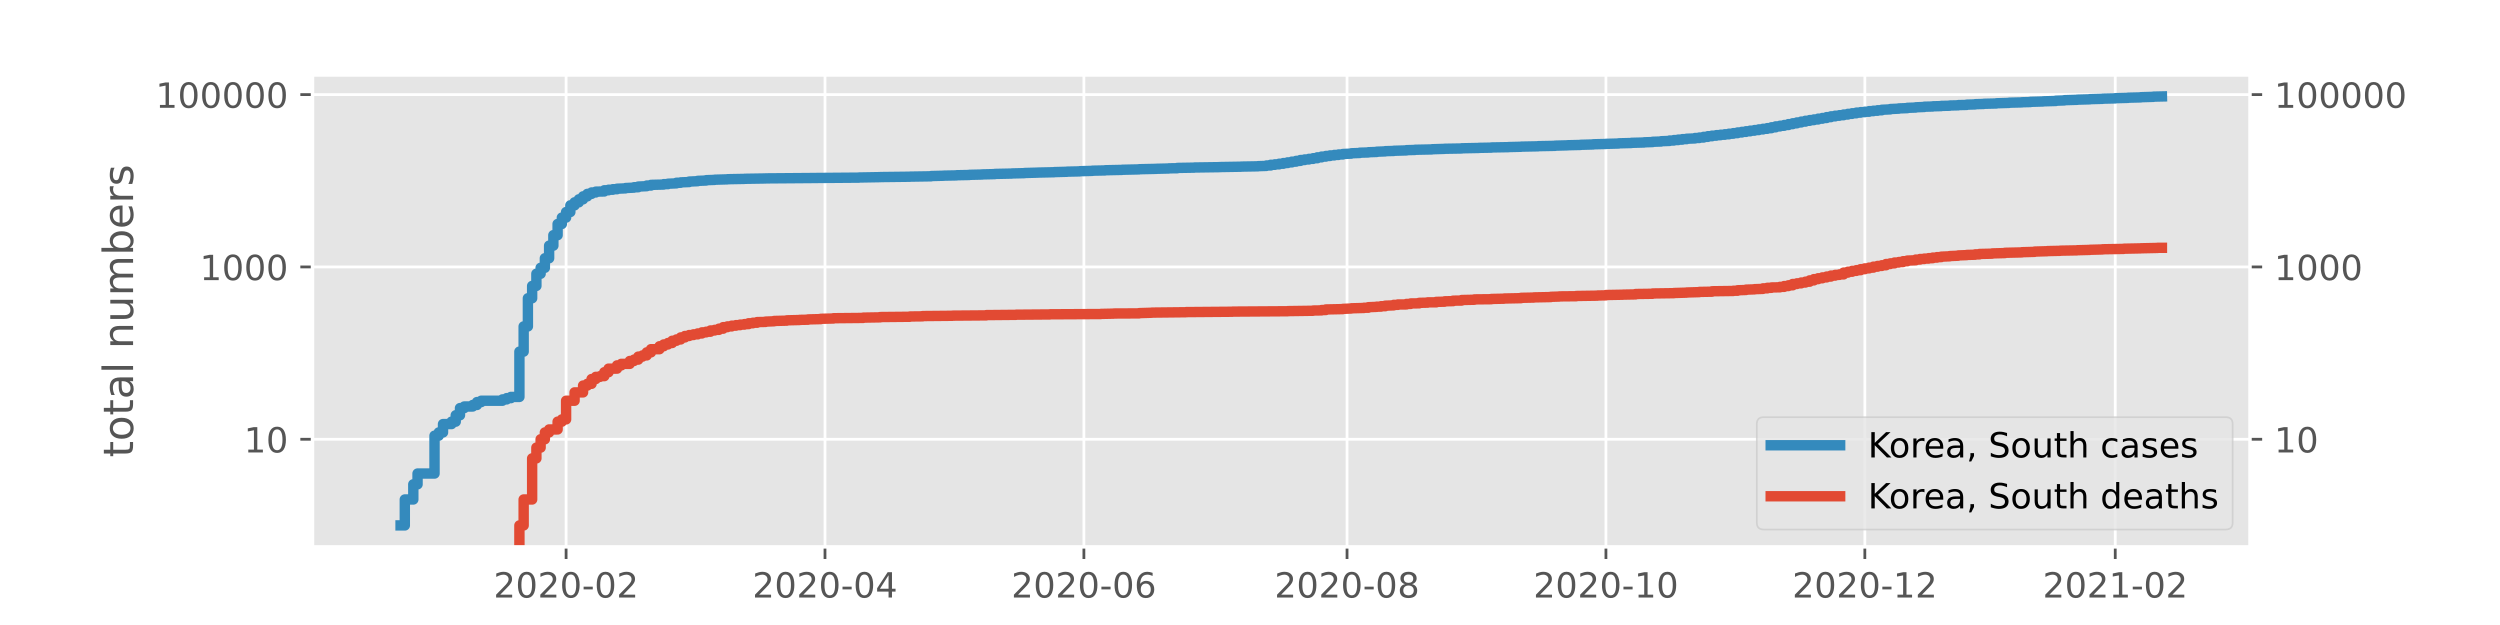
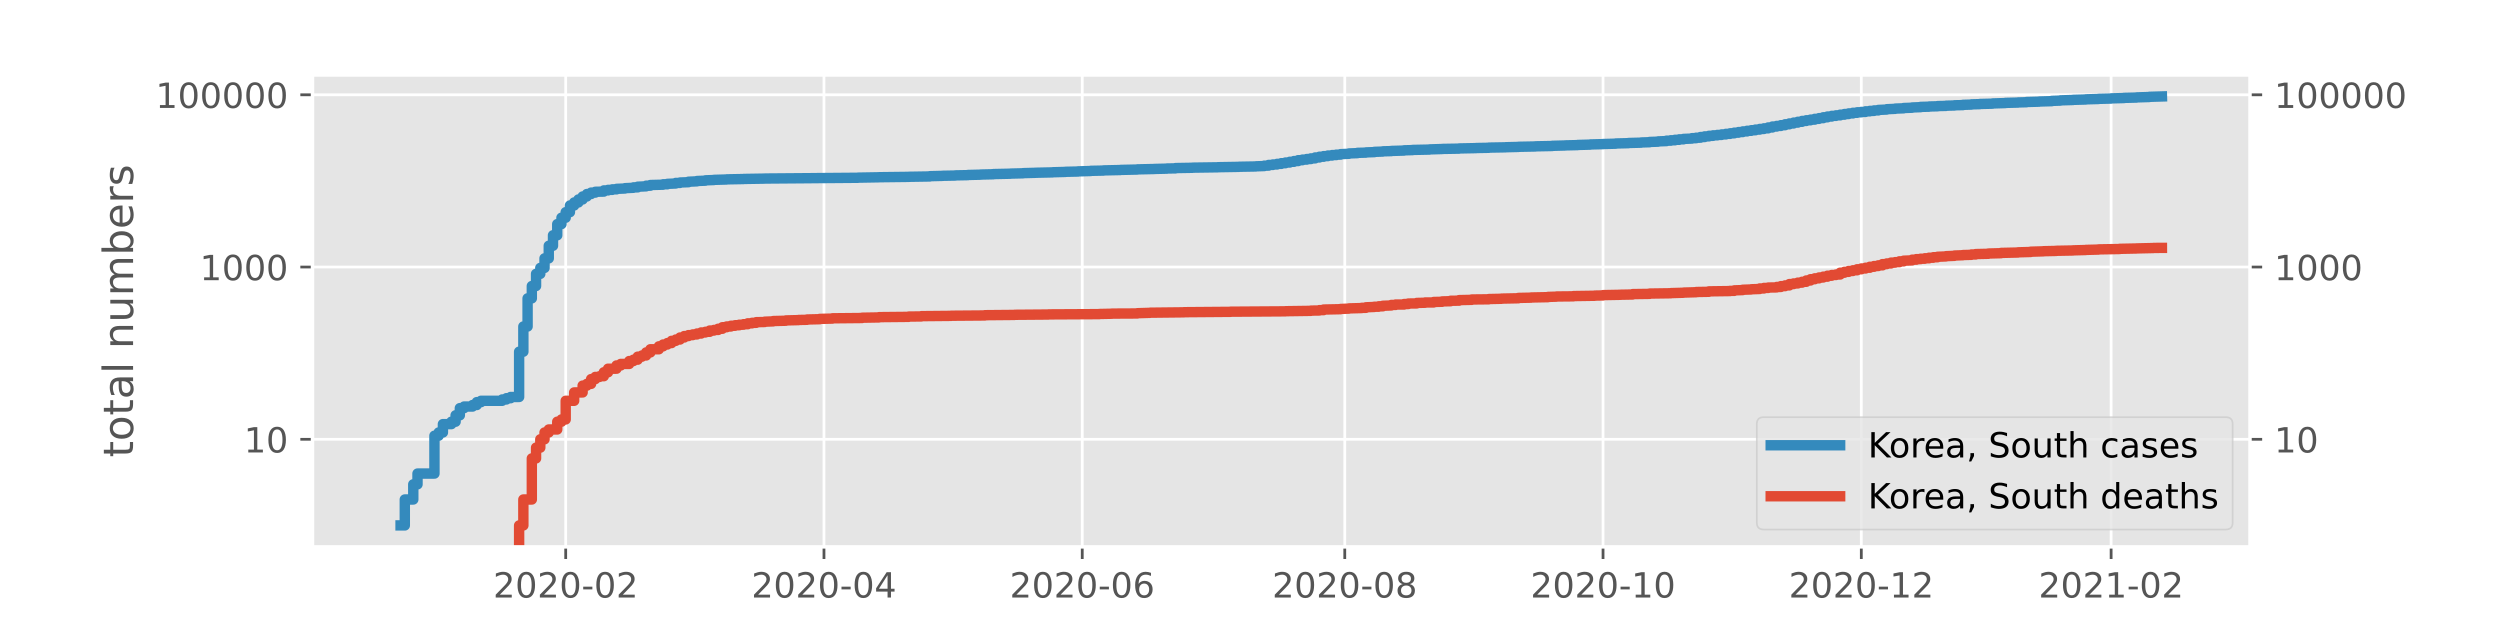
<svg xmlns="http://www.w3.org/2000/svg" xmlns:xlink="http://www.w3.org/1999/xlink" height="180pt" version="1.1" viewBox="0 0 720 180" width="720pt">
  <defs>
    <style type="text/css">*{stroke-linecap:butt;stroke-linejoin:round;}</style>
  </defs>
  <g id="figure_1">
    <g id="patch_1">
      <path d="M 0 180  L 720 180  L 720 0  L 0 0  z " style="fill:#ffffff;" />
    </g>
    <g id="axes_1">
      <g id="patch_2">
        <path d="M 90 157.5  L 648 157.5  L 648 21.6  L 90 21.6  z " style="fill:#e5e5e5;" />
      </g>
      <g id="matplotlib.axis_1">
        <g id="xtick_1">
          <g id="line2d_1">
-             <path clip-path="url(#p30419bde4a)" d="M 163.035 157.5  L 163.035 21.6  " style="fill:none;stroke:#ffffff;stroke-linecap:square;stroke-width:0.8;" />
+             <path clip-path="url(#pe323664bc7)" d="M 162.92 157.5  L 162.92 21.6  " style="fill:none;stroke:#ffffff;stroke-linecap:square;stroke-width:0.8;" />
          </g>
          <g id="line2d_2">
            <defs>
-               <path d="M 0 0  L 0 3.5  " id="m3e7dde0b0b" style="stroke:#555555;stroke-width:0.8;" />
+               <path d="M 0 0  L 0 3.5  " id="maaf13c9fee" style="stroke:#555555;stroke-width:0.8;" />
            </defs>
            <g>
-               <use style="fill:#555555;stroke:#555555;stroke-width:0.8;" x="163.035" xlink:href="#m3e7dde0b0b" y="157.5" />
+               <use style="fill:#555555;stroke:#555555;stroke-width:0.8;" x="162.92" xlink:href="#maaf13c9fee" y="157.5" />
            </g>
          </g>
          <g id="text_1">
-             <text style="fill:#555555;font-family:DejaVu Sans;font-size:10px;font-stretch:normal;font-style:normal;font-weight:normal;text-anchor:middle;" transform="rotate(-0, 163.035, 172.0984)" x="163.035" y="172.098">2020-02</text>
+             <text style="fill:#555555;font-family:DejaVu Sans;font-size:10px;font-stretch:normal;font-style:normal;font-weight:normal;text-anchor:middle;" transform="rotate(-0, 162.9205, 172.0984)" x="162.92" y="172.098">2020-02</text>
          </g>
        </g>
        <g id="xtick_2">
          <g id="line2d_3">
-             <path clip-path="url(#p30419bde4a)" d="M 237.598 157.5  L 237.598 21.6  " style="fill:none;stroke:#ffffff;stroke-linecap:square;stroke-width:0.8;" />
+             <path clip-path="url(#pe323664bc7)" d="M 237.304 157.5  L 237.304 21.6  " style="fill:none;stroke:#ffffff;stroke-linecap:square;stroke-width:0.8;" />
          </g>
          <g id="line2d_4">
            <g>
-               <use style="fill:#555555;stroke:#555555;stroke-width:0.8;" x="237.598" xlink:href="#m3e7dde0b0b" y="157.5" />
+               <use style="fill:#555555;stroke:#555555;stroke-width:0.8;" x="237.304" xlink:href="#maaf13c9fee" y="157.5" />
            </g>
          </g>
          <g id="text_2">
-             <text style="fill:#555555;font-family:DejaVu Sans;font-size:10px;font-stretch:normal;font-style:normal;font-weight:normal;text-anchor:middle;" transform="rotate(-0, 237.598, 172.0984)" x="237.598" y="172.098">2020-04</text>
+             <text style="fill:#555555;font-family:DejaVu Sans;font-size:10px;font-stretch:normal;font-style:normal;font-weight:normal;text-anchor:middle;" transform="rotate(-0, 237.3042, 172.0984)" x="237.304" y="172.098">2020-04</text>
          </g>
        </g>
        <g id="xtick_3">
          <g id="line2d_5">
-             <path clip-path="url(#p30419bde4a)" d="M 312.161 157.5  L 312.161 21.6  " style="fill:none;stroke:#ffffff;stroke-linecap:square;stroke-width:0.8;" />
+             <path clip-path="url(#pe323664bc7)" d="M 311.688 157.5  L 311.688 21.6  " style="fill:none;stroke:#ffffff;stroke-linecap:square;stroke-width:0.8;" />
          </g>
          <g id="line2d_6">
            <g>
-               <use style="fill:#555555;stroke:#555555;stroke-width:0.8;" x="312.161" xlink:href="#m3e7dde0b0b" y="157.5" />
+               <use style="fill:#555555;stroke:#555555;stroke-width:0.8;" x="311.688" xlink:href="#maaf13c9fee" y="157.5" />
            </g>
          </g>
          <g id="text_3">
-             <text style="fill:#555555;font-family:DejaVu Sans;font-size:10px;font-stretch:normal;font-style:normal;font-weight:normal;text-anchor:middle;" transform="rotate(-0, 312.161, 172.0984)" x="312.161" y="172.098">2020-06</text>
+             <text style="fill:#555555;font-family:DejaVu Sans;font-size:10px;font-stretch:normal;font-style:normal;font-weight:normal;text-anchor:middle;" transform="rotate(-0, 311.6879, 172.0984)" x="311.688" y="172.098">2020-06</text>
          </g>
        </g>
        <g id="xtick_4">
          <g id="line2d_7">
-             <path clip-path="url(#p30419bde4a)" d="M 387.946 157.5  L 387.946 21.6  " style="fill:none;stroke:#ffffff;stroke-linecap:square;stroke-width:0.8;" />
+             <path clip-path="url(#pe323664bc7)" d="M 387.291 157.5  L 387.291 21.6  " style="fill:none;stroke:#ffffff;stroke-linecap:square;stroke-width:0.8;" />
          </g>
          <g id="line2d_8">
            <g>
-               <use style="fill:#555555;stroke:#555555;stroke-width:0.8;" x="387.946" xlink:href="#m3e7dde0b0b" y="157.5" />
+               <use style="fill:#555555;stroke:#555555;stroke-width:0.8;" x="387.291" xlink:href="#maaf13c9fee" y="157.5" />
            </g>
          </g>
          <g id="text_4">
-             <text style="fill:#555555;font-family:DejaVu Sans;font-size:10px;font-stretch:normal;font-style:normal;font-weight:normal;text-anchor:middle;" transform="rotate(-0, 387.9463, 172.0984)" x="387.946" y="172.098">2020-08</text>
+             <text style="fill:#555555;font-family:DejaVu Sans;font-size:10px;font-stretch:normal;font-style:normal;font-weight:normal;text-anchor:middle;" transform="rotate(-0, 387.2911, 172.0984)" x="387.291" y="172.098">2020-08</text>
          </g>
        </g>
        <g id="xtick_5">
          <g id="line2d_9">
-             <path clip-path="url(#p30419bde4a)" d="M 462.509 157.5  L 462.509 21.6  " style="fill:none;stroke:#ffffff;stroke-linecap:square;stroke-width:0.8;" />
+             <path clip-path="url(#pe323664bc7)" d="M 461.675 157.5  L 461.675 21.6  " style="fill:none;stroke:#ffffff;stroke-linecap:square;stroke-width:0.8;" />
          </g>
          <g id="line2d_10">
            <g>
-               <use style="fill:#555555;stroke:#555555;stroke-width:0.8;" x="462.509" xlink:href="#m3e7dde0b0b" y="157.5" />
+               <use style="fill:#555555;stroke:#555555;stroke-width:0.8;" x="461.675" xlink:href="#maaf13c9fee" y="157.5" />
            </g>
          </g>
          <g id="text_5">
-             <text style="fill:#555555;font-family:DejaVu Sans;font-size:10px;font-stretch:normal;font-style:normal;font-weight:normal;text-anchor:middle;" transform="rotate(-0, 462.5093, 172.0984)" x="462.509" y="172.098">2020-10</text>
+             <text style="fill:#555555;font-family:DejaVu Sans;font-size:10px;font-stretch:normal;font-style:normal;font-weight:normal;text-anchor:middle;" transform="rotate(-0, 461.6748, 172.0984)" x="461.675" y="172.098">2020-10</text>
          </g>
        </g>
        <g id="xtick_6">
          <g id="line2d_11">
-             <path clip-path="url(#p30419bde4a)" d="M 537.072 157.5  L 537.072 21.6  " style="fill:none;stroke:#ffffff;stroke-linecap:square;stroke-width:0.8;" />
+             <path clip-path="url(#pe323664bc7)" d="M 536.059 157.5  L 536.059 21.6  " style="fill:none;stroke:#ffffff;stroke-linecap:square;stroke-width:0.8;" />
          </g>
          <g id="line2d_12">
            <g>
-               <use style="fill:#555555;stroke:#555555;stroke-width:0.8;" x="537.072" xlink:href="#m3e7dde0b0b" y="157.5" />
+               <use style="fill:#555555;stroke:#555555;stroke-width:0.8;" x="536.059" xlink:href="#maaf13c9fee" y="157.5" />
            </g>
          </g>
          <g id="text_6">
-             <text style="fill:#555555;font-family:DejaVu Sans;font-size:10px;font-stretch:normal;font-style:normal;font-weight:normal;text-anchor:middle;" transform="rotate(-0, 537.0723, 172.0984)" x="537.072" y="172.098">2020-12</text>
+             <text style="fill:#555555;font-family:DejaVu Sans;font-size:10px;font-stretch:normal;font-style:normal;font-weight:normal;text-anchor:middle;" transform="rotate(-0, 536.0586, 172.0984)" x="536.059" y="172.098">2020-12</text>
          </g>
        </g>
        <g id="xtick_7">
          <g id="line2d_13">
-             <path clip-path="url(#p30419bde4a)" d="M 609.191 157.5  L 609.191 21.6  " style="fill:none;stroke:#ffffff;stroke-linecap:square;stroke-width:0.8;" />
+             <path clip-path="url(#pe323664bc7)" d="M 608.003 157.5  L 608.003 21.6  " style="fill:none;stroke:#ffffff;stroke-linecap:square;stroke-width:0.8;" />
          </g>
          <g id="line2d_14">
            <g>
-               <use style="fill:#555555;stroke:#555555;stroke-width:0.8;" x="609.191" xlink:href="#m3e7dde0b0b" y="157.5" />
+               <use style="fill:#555555;stroke:#555555;stroke-width:0.8;" x="608.003" xlink:href="#maaf13c9fee" y="157.5" />
            </g>
          </g>
          <g id="text_7">
-             <text style="fill:#555555;font-family:DejaVu Sans;font-size:10px;font-stretch:normal;font-style:normal;font-weight:normal;text-anchor:middle;" transform="rotate(-0, 609.1906, 172.0984)" x="609.191" y="172.098">2021-02</text>
+             <text style="fill:#555555;font-family:DejaVu Sans;font-size:10px;font-stretch:normal;font-style:normal;font-weight:normal;text-anchor:middle;" transform="rotate(-0, 608.0035, 172.0984)" x="608.003" y="172.098">2021-02</text>
          </g>
        </g>
      </g>
      <g id="matplotlib.axis_2">
        <g id="ytick_1">
          <g id="line2d_15">
-             <path clip-path="url(#p30419bde4a)" d="M 90 126.507  L 648 126.507  " style="fill:none;stroke:#ffffff;stroke-linecap:square;stroke-width:0.8;" />
+             <path clip-path="url(#pe323664bc7)" d="M 90 126.517  L 648 126.517  " style="fill:none;stroke:#ffffff;stroke-linecap:square;stroke-width:0.8;" />
          </g>
          <g id="line2d_16">
            <defs>
-               <path d="M 0 0  L -3.5 0  " id="m57a1c53595" style="stroke:#555555;stroke-width:0.8;" />
+               <path d="M 0 0  L -3.5 0  " id="mbff0736363" style="stroke:#555555;stroke-width:0.8;" />
            </defs>
            <g>
-               <use style="fill:#555555;stroke:#555555;stroke-width:0.8;" x="90" xlink:href="#m57a1c53595" y="126.507" />
+               <use style="fill:#555555;stroke:#555555;stroke-width:0.8;" x="90" xlink:href="#mbff0736363" y="126.517" />
            </g>
          </g>
          <g id="line2d_17">
            <defs>
-               <path d="M 0 0  L 3.5 0  " id="m0f18133643" style="stroke:#555555;stroke-width:0.8;" />
+               <path d="M 0 0  L 3.5 0  " id="m070a6673ff" style="stroke:#555555;stroke-width:0.8;" />
            </defs>
            <g>
-               <use style="fill:#555555;stroke:#555555;stroke-width:0.8;" x="648" xlink:href="#m0f18133643" y="126.507" />
+               <use style="fill:#555555;stroke:#555555;stroke-width:0.8;" x="648" xlink:href="#m070a6673ff" y="126.517" />
            </g>
          </g>
          <g id="text_8">
-             <text style="fill:#555555;font-family:DejaVu Sans;font-size:10px;font-stretch:normal;font-style:normal;font-weight:normal;text-anchor:end;" transform="rotate(-0, 83, 130.3063)" x="83" y="130.306">10</text>
+             <text style="fill:#555555;font-family:DejaVu Sans;font-size:10px;font-stretch:normal;font-style:normal;font-weight:normal;text-anchor:end;" transform="rotate(-0, 83, 130.3167)" x="83" y="130.317">10</text>
          </g>
          <g id="text_9">
-             <text style="fill:#555555;font-family:DejaVu Sans;font-size:10px;font-stretch:normal;font-style:normal;font-weight:normal;text-anchor:start;" transform="rotate(-0, 655, 130.3063)" x="655" y="130.306">10</text>
+             <text style="fill:#555555;font-family:DejaVu Sans;font-size:10px;font-stretch:normal;font-style:normal;font-weight:normal;text-anchor:start;" transform="rotate(-0, 655, 130.3167)" x="655" y="130.317">10</text>
          </g>
        </g>
        <g id="ytick_2">
          <g id="line2d_18">
-             <path clip-path="url(#p30419bde4a)" d="M 90 76.876  L 648 76.876  " style="fill:none;stroke:#ffffff;stroke-linecap:square;stroke-width:0.8;" />
+             <path clip-path="url(#pe323664bc7)" d="M 90 76.907  L 648 76.907  " style="fill:none;stroke:#ffffff;stroke-linecap:square;stroke-width:0.8;" />
          </g>
          <g id="line2d_19">
            <g>
-               <use style="fill:#555555;stroke:#555555;stroke-width:0.8;" x="90" xlink:href="#m57a1c53595" y="76.876" />
+               <use style="fill:#555555;stroke:#555555;stroke-width:0.8;" x="90" xlink:href="#mbff0736363" y="76.907" />
            </g>
          </g>
          <g id="line2d_20">
            <g>
-               <use style="fill:#555555;stroke:#555555;stroke-width:0.8;" x="648" xlink:href="#m0f18133643" y="76.876" />
+               <use style="fill:#555555;stroke:#555555;stroke-width:0.8;" x="648" xlink:href="#m070a6673ff" y="76.907" />
            </g>
          </g>
          <g id="text_10">
-             <text style="fill:#555555;font-family:DejaVu Sans;font-size:10px;font-stretch:normal;font-style:normal;font-weight:normal;text-anchor:end;" transform="rotate(-0, 83, 80.67496)" x="83" y="80.675">1000</text>
+             <text style="fill:#555555;font-family:DejaVu Sans;font-size:10px;font-stretch:normal;font-style:normal;font-weight:normal;text-anchor:end;" transform="rotate(-0, 83, 80.70619)" x="83" y="80.706">1000</text>
          </g>
          <g id="text_11">
-             <text style="fill:#555555;font-family:DejaVu Sans;font-size:10px;font-stretch:normal;font-style:normal;font-weight:normal;text-anchor:start;" transform="rotate(-0, 655, 80.67496)" x="655" y="80.675">1000</text>
+             <text style="fill:#555555;font-family:DejaVu Sans;font-size:10px;font-stretch:normal;font-style:normal;font-weight:normal;text-anchor:start;" transform="rotate(-0, 655, 80.70619)" x="655" y="80.706">1000</text>
          </g>
        </g>
        <g id="ytick_3">
          <g id="line2d_21">
-             <path clip-path="url(#p30419bde4a)" d="M 90 27.244  L 648 27.244  " style="fill:none;stroke:#ffffff;stroke-linecap:square;stroke-width:0.8;" />
+             <path clip-path="url(#pe323664bc7)" d="M 90 27.296  L 648 27.296  " style="fill:none;stroke:#ffffff;stroke-linecap:square;stroke-width:0.8;" />
          </g>
          <g id="line2d_22">
            <g>
-               <use style="fill:#555555;stroke:#555555;stroke-width:0.8;" x="90" xlink:href="#m57a1c53595" y="27.244" />
+               <use style="fill:#555555;stroke:#555555;stroke-width:0.8;" x="90" xlink:href="#mbff0736363" y="27.296" />
            </g>
          </g>
          <g id="line2d_23">
            <g>
-               <use style="fill:#555555;stroke:#555555;stroke-width:0.8;" x="648" xlink:href="#m0f18133643" y="27.244" />
+               <use style="fill:#555555;stroke:#555555;stroke-width:0.8;" x="648" xlink:href="#m070a6673ff" y="27.296" />
            </g>
          </g>
          <g id="text_12">
-             <text style="fill:#555555;font-family:DejaVu Sans;font-size:10px;font-stretch:normal;font-style:normal;font-weight:normal;text-anchor:end;" transform="rotate(-0, 83, 31.04364)" x="83" y="31.044">100000</text>
+             <text style="fill:#555555;font-family:DejaVu Sans;font-size:10px;font-stretch:normal;font-style:normal;font-weight:normal;text-anchor:end;" transform="rotate(-0, 83, 31.09569)" x="83" y="31.096">100000</text>
          </g>
          <g id="text_13">
-             <text style="fill:#555555;font-family:DejaVu Sans;font-size:10px;font-stretch:normal;font-style:normal;font-weight:normal;text-anchor:start;" transform="rotate(-0, 655, 31.04364)" x="655" y="31.044">100000</text>
+             <text style="fill:#555555;font-family:DejaVu Sans;font-size:10px;font-stretch:normal;font-style:normal;font-weight:normal;text-anchor:start;" transform="rotate(-0, 655, 31.09569)" x="655" y="31.096">100000</text>
          </g>
        </g>
        <g id="text_14">
          <text style="fill:#555555;font-family:DejaVu Sans;font-size:12px;font-stretch:normal;font-style:normal;font-weight:normal;text-anchor:middle;" transform="rotate(-90, 38.32937, 89.55)" x="38.329" y="89.55">total numbers</text>
        </g>
      </g>
      <g id="line2d_24">
-         <path clip-path="url(#p30419bde4a)" d="M 115.364 151.323  L 116.586 151.323  L 116.586 143.852  L 119.031 143.852  L 119.031 139.483  L 120.253 139.483  L 120.253 136.382  L 125.142 136.382  L 125.142 125.48  L 126.365 125.48  L 126.365 124.542  L 127.587 124.542  L 127.587 122.137  L 130.032 122.137  L 130.032 121.442  L 131.254 121.442  L 131.254 119.59  L 132.476 119.59  L 132.476 117.531  L 133.699 117.531  L 133.699 117.072  L 136.143 117.072  L 136.143 116.632  L 137.366 116.632  L 137.366 115.802  L 138.588 115.802  L 138.588 115.411  L 144.7 115.411  L 144.7 115.032  L 145.922 115.032  L 145.922 114.667  L 147.145 114.667  L 147.145 114.314  L 149.589 114.314  L 149.589 101.269  L 150.812 101.269  L 150.812 94.008  L 152.034 94.008  L 152.034 85.897  L 153.256 85.897  L 153.256 82.345  L 154.479 82.345  L 154.479 78.845  L 155.701 78.845  L 155.701 77.127  L 156.923 77.127  L 156.923 74.376  L 158.146 74.376  L 158.146 70.747  L 159.368 70.747  L 159.368 67.727  L 160.59 67.727  L 160.59 64.51  L 161.813 64.51  L 161.813 62.671  L 163.035 62.671  L 163.035 61.068  L 164.257 61.068  L 164.257 59.137  L 165.48 59.137  L 165.48 58.269  L 166.702 58.269  L 166.702 57.408  L 167.924 57.408  L 167.924 56.55  L 169.147 56.55  L 169.147 55.841  L 170.369 55.841  L 170.369 55.431  L 171.591 55.431  L 171.591 55.192  L 174.036 55.142  L 174.036 54.8  L 175.258 54.8  L 175.258 54.643  L 176.481 54.643  L 176.481 54.493  L 177.703 54.493  L 177.703 54.35  L 180.148 54.249  L 180.148 54.152  L 182.593 54.042  L 182.593 53.922  L 183.815 53.922  L 183.815 53.729  L 186.26 53.621  L 186.26 53.439  L 187.482 53.439  L 187.482 53.242  L 191.149 53.151  L 191.149 53.033  L 192.371 53.033  L 192.371 52.911  L 194.816 52.805  L 194.816 52.638  L 196.038 52.638  L 196.038 52.519  L 198.483 52.432  L 198.483 52.293  L 200.928 52.183  L 200.928 52.086  L 203.372 51.993  L 203.372 51.893  L 205.817 51.808  L 205.817 51.758  L 209.484 51.654  L 209.484 51.614  L 214.373 51.522  L 214.373 51.496  L 220.485 51.397  L 220.485 51.378  L 233.931 51.27  L 233.931 51.266  L 247.377 51.157  L 247.377 51.122  L 253.488 51.015  L 253.488 50.997  L 262.045 50.895  L 262.045 50.872  L 268.157 50.776  L 268.157 50.701  L 271.824 50.609  L 271.824 50.584  L 275.491 50.515  L 275.491 50.47  L 279.158 50.398  L 279.158 50.351  L 282.825 50.264  L 282.825 50.229  L 286.492 50.143  L 286.492 50.092  L 291.381 49.987  L 291.381 49.957  L 295.048 49.867  L 295.048 49.824  L 298.715 49.724  L 298.715 49.709  L 303.605 49.601  L 303.605 49.568  L 307.272 49.471  L 307.272 49.436  L 310.939 49.358  L 310.939 49.312  L 314.606 49.208  L 314.606 49.157  L 318.273 49.083  L 318.273 49.032  L 323.162 48.928  L 323.162 48.892  L 328.051 48.785  L 328.051 48.737  L 332.941 48.632  L 332.941 48.612  L 336.608 48.527  L 336.608 48.482  L 339.053 48.45  L 339.053 48.363  L 343.942 48.279  L 343.942 48.242  L 351.276 48.138  L 351.276 48.113  L 357.388 48.01  L 357.388 47.983  L 362.277 47.898  L 362.277 47.857  L 364.722 47.782  L 364.722 47.662  L 365.944 47.662  L 365.944 47.464  L 367.166 47.464  L 367.166 47.326  L 368.389 47.326  L 368.389 47.157  L 369.611 47.157  L 369.611 46.956  L 370.834 46.956  L 370.834 46.764  L 372.056 46.764  L 372.056 46.553  L 373.278 46.553  L 373.278 46.34  L 374.501 46.34  L 374.501 46.091  L 375.723 46.091  L 375.723 45.928  L 376.945 45.928  L 376.945 45.758  L 378.168 45.758  L 378.168 45.568  L 379.39 45.568  L 379.39 45.311  L 380.612 45.311  L 380.612 45.099  L 381.835 45.099  L 381.835 44.918  L 383.057 44.918  L 383.057 44.753  L 384.279 44.753  L 384.279 44.618  L 385.502 44.618  L 385.502 44.492  L 386.724 44.492  L 386.724 44.351  L 389.169 44.248  L 389.169 44.145  L 391.613 44.059  L 391.613 43.974  L 394.058 43.913  L 394.058 43.845  L 396.503 43.766  L 396.503 43.689  L 398.947 43.602  L 398.947 43.536  L 401.392 43.477  L 401.392 43.424  L 405.059 43.319  L 405.059 43.245  L 407.504 43.186  L 407.504 43.134  L 412.393 43.034  L 412.393 42.983  L 416.06 42.872  L 416.06 42.844  L 420.95 42.761  L 420.95 42.71  L 425.839 42.613  L 425.839 42.584  L 429.506 42.518  L 429.506 42.468  L 434.395 42.382  L 434.395 42.356  L 438.062 42.269  L 438.062 42.233  L 442.952 42.138  L 442.952 42.099  L 447.841 42.004  L 447.841 41.953  L 451.508 41.856  L 451.508 41.83  L 455.175 41.744  L 455.175 41.702  L 458.842 41.604  L 458.842 41.552  L 462.509 41.463  L 462.509 41.433  L 466.176 41.336  L 466.176 41.278  L 469.843 41.186  L 469.843 41.137  L 473.51 41.041  L 473.51 40.986  L 475.955 40.912  L 475.955 40.834  L 478.4 40.755  L 478.4 40.672  L 480.844 40.586  L 480.844 40.47  L 482.067 40.47  L 482.067 40.345  L 483.289 40.345  L 483.289 40.214  L 484.512 40.214  L 484.512 40.076  L 485.734 40.076  L 485.734 39.96  L 488.179 39.865  L 488.179 39.745  L 489.401 39.745  L 489.401 39.614  L 490.623 39.614  L 490.623 39.418  L 491.846 39.418  L 491.846 39.23  L 493.068 39.23  L 493.068 39.071  L 494.29 39.071  L 494.29 38.927  L 495.513 38.927  L 495.513 38.808  L 496.735 38.808  L 496.735 38.666  L 497.957 38.666  L 497.957 38.509  L 499.18 38.509  L 499.18 38.344  L 500.402 38.344  L 500.402 38.156  L 501.624 38.156  L 501.624 37.985  L 502.847 37.985  L 502.847 37.802  L 504.069 37.802  L 504.069 37.627  L 505.291 37.627  L 505.291 37.46  L 506.514 37.46  L 506.514 37.274  L 507.736 37.274  L 507.736 37.093  L 508.958 37.093  L 508.958 36.91  L 510.181 36.91  L 510.181 36.662  L 511.403 36.662  L 511.403 36.399  L 512.625 36.399  L 512.625 36.22  L 513.848 36.22  L 513.848 36.004  L 515.07 36.004  L 515.07 35.745  L 516.292 35.745  L 516.292 35.508  L 517.515 35.508  L 517.515 35.264  L 518.737 35.264  L 518.737 35.027  L 519.959 35.027  L 519.959 34.787  L 521.182 34.787  L 521.182 34.588  L 522.404 34.588  L 522.404 34.404  L 523.627 34.404  L 523.627 34.179  L 524.849 34.179  L 524.849 33.979  L 526.071 33.979  L 526.071 33.733  L 527.294 33.733  L 527.294 33.512  L 528.516 33.512  L 528.516 33.327  L 529.738 33.327  L 529.738 33.175  L 530.961 33.175  L 530.961 32.981  L 532.183 32.981  L 532.183 32.791  L 533.405 32.791  L 533.405 32.618  L 534.628 32.618  L 534.628 32.437  L 535.85 32.437  L 535.85 32.294  L 537.072 32.294  L 537.072 32.182  L 538.295 32.182  L 538.295 32.01  L 539.517 32.01  L 539.517 31.891  L 540.739 31.891  L 540.739 31.752  L 541.962 31.752  L 541.962 31.611  L 544.406 31.503  L 544.406 31.401  L 546.851 31.296  L 546.851 31.226  L 549.296 31.142  L 549.296 31.056  L 551.74 30.977  L 551.74 30.899  L 554.185 30.812  L 554.185 30.734  L 556.63 30.676  L 556.63 30.619  L 559.074 30.56  L 559.074 30.501  L 561.519 30.451  L 561.519 30.389  L 563.964 30.333  L 563.964 30.27  L 566.409 30.22  L 566.409 30.141  L 568.853 30.072  L 568.853 30.006  L 571.298 29.943  L 571.298 29.894  L 574.965 29.806  L 574.965 29.743  L 578.632 29.632  L 578.632 29.579  L 582.299 29.491  L 582.299 29.451  L 584.744 29.392  L 584.744 29.326  L 588.411 29.227  L 588.411 29.185  L 592.078 29.082  L 592.078 29.003  L 594.522 28.924  L 594.522 28.854  L 598.189 28.746  L 598.189 28.705  L 601.857 28.607  L 601.857 28.559  L 605.524 28.462  L 605.524 28.419  L 609.191 28.335  L 609.191 28.283  L 612.858 28.186  L 612.858 28.137  L 616.525 28.048  L 616.525 27.996  L 620.192 27.889  L 620.192 27.833  L 622.636 27.777  L 622.636 27.777  " style="fill:none;stroke:#348abd;stroke-linecap:square;stroke-width:3;" />
+         <path clip-path="url(#pe323664bc7)" d="M 115.364 151.323  L 116.583 151.323  L 116.583 143.856  L 119.022 143.856  L 119.022 139.488  L 120.241 139.488  L 120.241 136.388  L 125.119 136.388  L 125.119 125.491  L 126.338 125.491  L 126.338 124.553  L 127.558 124.553  L 127.558 122.149  L 129.997 122.149  L 129.997 121.454  L 131.216 121.454  L 131.216 119.603  L 132.435 119.603  L 132.435 117.545  L 133.655 117.545  L 133.655 117.086  L 136.094 117.086  L 136.094 116.646  L 137.313 116.646  L 137.313 115.817  L 138.532 115.817  L 138.532 115.426  L 144.629 115.426  L 144.629 115.048  L 145.849 115.048  L 145.849 114.682  L 147.068 114.682  L 147.068 114.329  L 149.507 114.329  L 149.507 101.29  L 150.726 101.29  L 150.726 94.032  L 151.946 94.032  L 151.946 85.924  L 153.165 85.924  L 153.165 82.374  L 154.385 82.374  L 154.385 78.875  L 155.604 78.875  L 155.604 77.158  L 156.823 77.158  L 156.823 74.409  L 158.043 74.409  L 158.043 70.78  L 159.262 70.78  L 159.262 67.762  L 160.482 67.762  L 160.482 64.546  L 161.701 64.546  L 161.701 62.708  L 162.92 62.708  L 162.92 61.106  L 164.14 61.106  L 164.14 59.175  L 165.359 59.175  L 165.359 58.308  L 166.579 58.308  L 166.579 57.448  L 167.798 57.448  L 167.798 56.589  L 169.017 56.589  L 169.017 55.881  L 170.237 55.881  L 170.237 55.471  L 171.456 55.471  L 171.456 55.233  L 173.895 55.182  L 173.895 54.841  L 175.115 54.841  L 175.115 54.683  L 176.334 54.683  L 176.334 54.534  L 177.553 54.534  L 177.553 54.39  L 179.992 54.29  L 179.992 54.192  L 182.431 54.083  L 182.431 53.963  L 183.65 53.963  L 183.65 53.77  L 186.089 53.662  L 186.089 53.48  L 187.309 53.48  L 187.309 53.284  L 190.967 53.193  L 190.967 53.074  L 192.186 53.074  L 192.186 52.952  L 194.625 52.847  L 194.625 52.679  L 195.844 52.679  L 195.844 52.561  L 198.283 52.473  L 198.283 52.335  L 200.722 52.224  L 200.722 52.128  L 203.161 52.035  L 203.161 51.935  L 205.6 51.849  L 205.6 51.8  L 209.258 51.696  L 209.258 51.655  L 214.135 51.564  L 214.135 51.538  L 220.233 51.438  L 220.233 51.42  L 233.646 51.312  L 233.646 51.308  L 247.059 51.199  L 247.059 51.164  L 253.156 51.057  L 253.156 51.039  L 261.692 50.937  L 261.692 50.915  L 267.789 50.819  L 267.789 50.743  L 271.448 50.652  L 271.448 50.626  L 275.106 50.558  L 275.106 50.512  L 278.764 50.44  L 278.764 50.393  L 282.422 50.306  L 282.422 50.271  L 286.08 50.185  L 286.08 50.135  L 290.958 50.03  L 290.958 49.999  L 294.616 49.909  L 294.616 49.866  L 298.274 49.766  L 298.274 49.751  L 303.152 49.644  L 303.152 49.61  L 306.81 49.514  L 306.81 49.479  L 310.469 49.4  L 310.469 49.355  L 314.127 49.25  L 314.127 49.2  L 317.785 49.126  L 317.785 49.075  L 322.663 48.971  L 322.663 48.935  L 327.54 48.828  L 327.54 48.78  L 332.418 48.675  L 332.418 48.655  L 336.076 48.57  L 336.076 48.525  L 338.515 48.493  L 338.515 48.406  L 343.392 48.322  L 343.392 48.286  L 350.709 48.182  L 350.709 48.156  L 356.806 48.053  L 356.806 48.026  L 361.684 47.941  L 361.684 47.9  L 364.122 47.825  L 364.122 47.706  L 365.342 47.706  L 365.342 47.508  L 366.561 47.508  L 366.561 47.37  L 367.781 47.37  L 367.781 47.201  L 369 47.201  L 369 46.999  L 370.219 46.999  L 370.219 46.808  L 371.439 46.808  L 371.439 46.597  L 372.658 46.597  L 372.658 46.384  L 373.878 46.384  L 373.878 46.135  L 375.097 46.135  L 375.097 45.972  L 376.316 45.972  L 376.316 45.803  L 377.536 45.803  L 377.536 45.612  L 378.755 45.612  L 378.755 45.355  L 379.975 45.355  L 379.975 45.144  L 381.194 45.144  L 381.194 44.963  L 382.413 44.963  L 382.413 44.798  L 383.633 44.798  L 383.633 44.663  L 384.852 44.663  L 384.852 44.537  L 386.072 44.537  L 386.072 44.395  L 388.51 44.293  L 388.51 44.19  L 390.949 44.104  L 390.949 44.019  L 393.388 43.958  L 393.388 43.89  L 395.827 43.811  L 395.827 43.734  L 398.266 43.648  L 398.266 43.581  L 400.705 43.522  L 400.705 43.469  L 404.363 43.364  L 404.363 43.291  L 406.802 43.231  L 406.802 43.179  L 411.679 43.079  L 411.679 43.028  L 415.337 42.918  L 415.337 42.89  L 420.215 42.806  L 420.215 42.755  L 425.093 42.658  L 425.093 42.63  L 428.751 42.564  L 428.751 42.513  L 433.628 42.427  L 433.628 42.402  L 437.287 42.315  L 437.287 42.279  L 442.164 42.184  L 442.164 42.145  L 447.042 42.05  L 447.042 41.999  L 450.7 41.902  L 450.7 41.876  L 454.358 41.79  L 454.358 41.748  L 458.017 41.65  L 458.017 41.599  L 461.675 41.509  L 461.675 41.479  L 465.333 41.382  L 465.333 41.324  L 468.991 41.233  L 468.991 41.183  L 472.649 41.087  L 472.649 41.032  L 475.088 40.959  L 475.088 40.881  L 477.527 40.802  L 477.527 40.718  L 479.966 40.633  L 479.966 40.517  L 481.185 40.517  L 481.185 40.392  L 482.405 40.392  L 482.405 40.261  L 483.624 40.261  L 483.624 40.123  L 484.844 40.123  L 484.844 40.007  L 487.282 39.912  L 487.282 39.791  L 488.502 39.791  L 488.502 39.661  L 489.721 39.661  L 489.721 39.465  L 490.941 39.465  L 490.941 39.277  L 492.16 39.277  L 492.16 39.118  L 493.379 39.118  L 493.379 38.974  L 494.599 38.974  L 494.599 38.855  L 495.818 38.855  L 495.818 38.714  L 497.038 38.714  L 497.038 38.556  L 498.257 38.556  L 498.257 38.392  L 499.476 38.392  L 499.476 38.204  L 500.696 38.204  L 500.696 38.032  L 501.915 38.032  L 501.915 37.85  L 503.135 37.85  L 503.135 37.674  L 504.354 37.674  L 504.354 37.508  L 505.573 37.508  L 505.573 37.322  L 506.793 37.322  L 506.793 37.141  L 508.012 37.141  L 508.012 36.958  L 509.232 36.958  L 509.232 36.71  L 510.451 36.71  L 510.451 36.447  L 511.67 36.447  L 511.67 36.268  L 512.89 36.268  L 512.89 36.052  L 514.109 36.052  L 514.109 35.793  L 515.329 35.793  L 515.329 35.556  L 516.548 35.556  L 516.548 35.313  L 517.767 35.313  L 517.767 35.076  L 518.987 35.076  L 518.987 34.836  L 520.206 34.836  L 520.206 34.637  L 521.426 34.637  L 521.426 34.454  L 522.645 34.454  L 522.645 34.228  L 523.865 34.228  L 523.865 34.028  L 525.084 34.028  L 525.084 33.782  L 526.303 33.782  L 526.303 33.562  L 527.523 33.562  L 527.523 33.376  L 528.742 33.376  L 528.742 33.224  L 529.962 33.224  L 529.962 33.031  L 531.181 33.031  L 531.181 32.84  L 532.4 32.84  L 532.4 32.667  L 533.62 32.667  L 533.62 32.486  L 534.839 32.486  L 534.839 32.344  L 536.059 32.344  L 536.059 32.232  L 537.278 32.232  L 537.278 32.06  L 538.497 32.06  L 538.497 31.941  L 539.717 31.941  L 539.717 31.802  L 540.936 31.802  L 540.936 31.661  L 543.375 31.553  L 543.375 31.451  L 545.814 31.346  L 545.814 31.276  L 548.253 31.193  L 548.253 31.106  L 550.691 31.027  L 550.691 30.95  L 553.13 30.862  L 553.13 30.785  L 555.569 30.727  L 555.569 30.67  L 558.008 30.611  L 558.008 30.552  L 560.447 30.502  L 560.447 30.44  L 562.885 30.384  L 562.885 30.321  L 565.324 30.271  L 565.324 30.192  L 567.763 30.122  L 567.763 30.057  L 570.202 29.994  L 570.202 29.945  L 573.86 29.857  L 573.86 29.794  L 577.518 29.683  L 577.518 29.63  L 581.177 29.542  L 581.177 29.502  L 583.615 29.444  L 583.615 29.377  L 587.274 29.278  L 587.274 29.236  L 590.932 29.133  L 590.932 29.054  L 593.371 28.976  L 593.371 28.905  L 597.029 28.798  L 597.029 28.757  L 600.687 28.659  L 600.687 28.611  L 604.345 28.513  L 604.345 28.47  L 608.003 28.387  L 608.003 28.334  L 611.662 28.237  L 611.662 28.188  L 615.32 28.099  L 615.32 28.048  L 618.978 27.94  L 618.978 27.885  L 622.636 27.777  L 622.636 27.777  " style="fill:none;stroke:#348abd;stroke-linecap:square;stroke-width:3;" />
      </g>
      <g id="line2d_25">
-         <path clip-path="url(#p30419bde4a)" d="M 149.589 181  L 149.589 151.323  L 150.812 151.323  L 150.812 143.852  L 153.256 143.852  L 153.256 132.012  L 154.479 132.012  L 154.479 128.912  L 155.701 128.912  L 155.701 126.507  L 156.923 126.507  L 156.923 124.542  L 158.146 124.542  L 158.146 123.679  L 160.59 123.679  L 160.59 121.442  L 161.813 121.442  L 161.813 120.788  L 163.035 120.788  L 163.035 115.411  L 165.48 115.411  L 165.48 113.006  L 167.924 113.006  L 167.924 111.041  L 169.147 111.041  L 169.147 110.539  L 170.369 110.539  L 170.369 109.162  L 171.591 109.162  L 171.591 108.534  L 172.814 108.534  L 172.814 108.332  L 174.036 108.332  L 174.036 107.197  L 175.258 107.197  L 175.258 106.17  L 177.703 106.17  L 177.703 105.232  L 178.926 105.232  L 178.926 104.792  L 181.37 104.792  L 181.37 103.962  L 182.593 103.962  L 182.593 103.57  L 183.815 103.57  L 183.815 102.708  L 185.037 102.708  L 185.037 102.358  L 186.26 102.358  L 186.26 101.478  L 187.482 101.478  L 187.482 100.567  L 189.927 100.567  L 189.927 99.726  L 191.149 99.726  L 191.149 99.201  L 192.371 99.201  L 192.371 98.781  L 193.594 98.781  L 193.594 98.142  L 194.816 98.142  L 194.816 97.762  L 196.038 97.762  L 196.038 97.179  L 197.261 97.179  L 197.261 96.762  L 198.483 96.762  L 198.483 96.492  L 199.705 96.492  L 199.705 96.294  L 200.928 96.294  L 200.928 96.036  L 202.15 96.036  L 202.15 95.722  L 203.372 95.722  L 203.372 95.538  L 204.595 95.538  L 204.595 95.179  L 205.817 95.179  L 205.817 95.003  L 207.039 95.003  L 207.039 94.661  L 208.262 94.661  L 208.262 94.221  L 209.484 94.221  L 209.484 94.008  L 210.706 94.008  L 210.706 93.798  L 211.929 93.798  L 211.929 93.644  L 213.151 93.644  L 213.151 93.492  L 214.373 93.492  L 214.373 93.342  L 215.596 93.342  L 215.596 93.096  L 216.818 93.096  L 216.818 92.952  L 218.041 92.952  L 218.041 92.762  L 220.485 92.715  L 220.485 92.622  L 222.93 92.529  L 222.93 92.437  L 226.597 92.346  L 226.597 92.256  L 230.264 92.167  L 230.264 92.122  L 232.709 92.078  L 232.709 91.99  L 236.376 91.903  L 236.376 91.816  L 240.043 91.73  L 240.043 91.645  L 248.599 91.561  L 248.599 91.477  L 253.488 91.394  L 253.488 91.311  L 262.045 91.229  L 262.045 91.148  L 265.712 91.107  L 265.712 91.027  L 274.268 90.947  L 274.268 90.907  L 284.047 90.828  L 284.047 90.75  L 292.604 90.672  L 292.604 90.633  L 302.382 90.556  L 302.382 90.518  L 317.05 90.442  L 317.05 90.404  L 320.717 90.329  L 320.717 90.291  L 328.051 90.254  L 328.051 90.18  L 331.719 90.069  L 331.719 90.032  L 341.497 89.923  L 341.497 89.887  L 354.943 89.78  L 354.943 89.744  L 370.834 89.638  L 370.834 89.603  L 378.168 89.498  L 378.168 89.429  L 380.612 89.394  L 380.612 89.291  L 381.835 89.291  L 381.835 89.122  L 386.724 89.022  L 386.724 88.956  L 389.169 88.857  L 389.169 88.792  L 392.836 88.694  L 392.836 88.63  L 394.058 88.63  L 394.058 88.471  L 396.503 88.376  L 396.503 88.314  L 397.725 88.314  L 397.725 88.19  L 398.947 88.19  L 398.947 88.037  L 401.392 87.946  L 401.392 87.797  L 402.614 87.797  L 402.614 87.679  L 405.059 87.679  L 405.059 87.533  L 406.281 87.533  L 406.281 87.389  L 408.726 87.361  L 408.726 87.219  L 411.171 87.163  L 411.171 87.079  L 413.616 87.079  L 413.616 86.941  L 416.06 86.886  L 416.06 86.778  L 418.505 86.724  L 418.505 86.59  L 420.95 86.564  L 420.95 86.406  L 424.617 86.328  L 424.617 86.225  L 429.506 86.174  L 429.506 86.098  L 433.173 86.022  L 433.173 85.971  L 438.062 85.872  L 438.062 85.773  L 441.729 85.699  L 441.729 85.65  L 446.619 85.554  L 446.619 85.482  L 449.064 85.41  L 449.064 85.362  L 453.953 85.315  L 453.953 85.245  L 460.065 85.151  L 460.065 85.105  L 462.509 85.059  L 462.509 84.967  L 467.399 84.876  L 467.399 84.854  L 471.066 84.786  L 471.066 84.674  L 475.955 84.608  L 475.955 84.52  L 482.067 84.433  L 482.067 84.389  L 485.734 84.282  L 485.734 84.239  L 489.401 84.133  L 489.401 84.069  L 493.068 84.007  L 493.068 83.882  L 499.18 83.8  L 499.18 83.738  L 500.402 83.738  L 500.402 83.597  L 502.847 83.517  L 502.847 83.417  L 505.291 83.338  L 505.291 83.28  L 507.736 83.202  L 507.736 83.048  L 508.958 83.048  L 508.958 82.896  L 510.181 82.896  L 510.181 82.784  L 512.625 82.746  L 512.625 82.617  L 513.848 82.617  L 513.848 82.381  L 515.07 82.381  L 515.07 82.168  L 516.292 82.168  L 516.292 81.787  L 517.515 81.787  L 517.515 81.602  L 518.737 81.602  L 518.737 81.37  L 519.959 81.37  L 519.959 81.128  L 521.182 81.128  L 521.182 80.751  L 522.404 80.751  L 522.404 80.386  L 523.627 80.386  L 523.627 80.135  L 524.849 80.135  L 524.849 79.89  L 526.071 79.89  L 526.071 79.651  L 527.294 79.651  L 527.294 79.375  L 528.516 79.375  L 528.516 79.173  L 529.738 79.173  L 529.738 79.028  L 530.961 79.028  L 530.961 78.514  L 532.183 78.514  L 532.183 78.266  L 533.405 78.266  L 533.405 78.011  L 534.628 78.011  L 534.628 77.81  L 535.85 77.81  L 535.85 77.52  L 537.072 77.52  L 537.072 77.293  L 538.295 77.293  L 538.295 77.082  L 539.517 77.082  L 539.517 76.801  L 540.739 76.801  L 540.739 76.589  L 541.962 76.589  L 541.962 76.391  L 543.184 76.391  L 543.184 76.036  L 544.406 76.036  L 544.406 75.849  L 545.629 75.849  L 545.629 75.606  L 546.851 75.606  L 546.851 75.464  L 548.073 75.464  L 548.073 75.23  L 549.296 75.23  L 549.296 75.046  L 551.74 74.956  L 551.74 74.759  L 552.963 74.759  L 552.963 74.592  L 554.185 74.592  L 554.185 74.479  L 555.407 74.479  L 555.407 74.351  L 556.63 74.351  L 556.63 74.19  L 557.852 74.19  L 557.852 74.048  L 559.074 74.048  L 559.074 73.916  L 561.519 73.818  L 561.519 73.746  L 563.964 73.649  L 563.964 73.562  L 566.409 73.475  L 566.409 73.42  L 568.853 73.358  L 568.853 73.257  L 570.076 73.257  L 570.076 73.142  L 573.743 73.059  L 573.743 72.983  L 577.41 72.886  L 577.41 72.805  L 582.299 72.694  L 582.299 72.636  L 585.966 72.535  L 585.966 72.456  L 589.633 72.349  L 589.633 72.314  L 593.3 72.236  L 593.3 72.194  L 598.189 72.104  L 598.189 72.069  L 601.857 71.973  L 601.857 71.939  L 605.524 71.844  L 605.524 71.79  L 611.635 71.683  L 611.635 71.63  L 616.525 71.531  L 616.525 71.511  L 621.414 71.401  L 621.414 71.368  L 622.636 71.368  L 622.636 71.368  " style="fill:none;stroke:#e24a33;stroke-linecap:square;stroke-width:3;" />
+         <path clip-path="url(#pe323664bc7)" d="M 149.507 181  L 149.507 151.323  L 150.726 151.323  L 150.726 143.856  L 153.165 143.856  L 153.165 132.02  L 154.385 132.02  L 154.385 128.921  L 155.604 128.921  L 155.604 126.517  L 156.823 126.517  L 156.823 124.553  L 158.043 124.553  L 158.043 123.691  L 160.482 123.691  L 160.482 121.454  L 161.701 121.454  L 161.701 120.801  L 162.92 120.801  L 162.92 115.426  L 165.359 115.426  L 165.359 113.022  L 167.798 113.022  L 167.798 111.058  L 169.017 111.058  L 169.017 110.556  L 170.237 110.556  L 170.237 109.179  L 171.456 109.179  L 171.456 108.552  L 172.676 108.552  L 172.676 108.35  L 173.895 108.35  L 173.895 107.215  L 175.115 107.215  L 175.115 106.188  L 177.553 106.188  L 177.553 105.251  L 178.773 105.251  L 178.773 104.811  L 181.212 104.811  L 181.212 103.982  L 182.431 103.982  L 182.431 103.59  L 183.65 103.59  L 183.65 102.728  L 184.87 102.728  L 184.87 102.379  L 186.089 102.379  L 186.089 101.499  L 187.309 101.499  L 187.309 100.588  L 189.747 100.588  L 189.747 99.748  L 190.967 99.748  L 190.967 99.223  L 192.186 99.223  L 192.186 98.803  L 193.406 98.803  L 193.406 98.165  L 194.625 98.165  L 194.625 97.784  L 195.844 97.784  L 195.844 97.202  L 197.064 97.202  L 197.064 96.784  L 198.283 96.784  L 198.283 96.515  L 199.503 96.515  L 199.503 96.317  L 200.722 96.317  L 200.722 96.059  L 201.941 96.059  L 201.941 95.745  L 203.161 95.745  L 203.161 95.561  L 204.38 95.561  L 204.38 95.202  L 205.6 95.202  L 205.6 95.027  L 206.819 95.027  L 206.819 94.685  L 208.038 94.685  L 208.038 94.245  L 209.258 94.245  L 209.258 94.032  L 210.477 94.032  L 210.477 93.823  L 211.697 93.823  L 211.697 93.668  L 212.916 93.668  L 212.916 93.516  L 214.135 93.516  L 214.135 93.366  L 215.355 93.366  L 215.355 93.121  L 216.574 93.121  L 216.574 92.976  L 217.794 92.976  L 217.794 92.786  L 220.233 92.739  L 220.233 92.646  L 222.671 92.554  L 222.671 92.462  L 226.33 92.371  L 226.33 92.281  L 229.988 92.192  L 229.988 92.147  L 232.427 92.103  L 232.427 92.015  L 236.085 91.928  L 236.085 91.841  L 239.743 91.755  L 239.743 91.67  L 248.279 91.586  L 248.279 91.502  L 253.156 91.419  L 253.156 91.336  L 261.692 91.254  L 261.692 91.173  L 265.351 91.133  L 265.351 91.052  L 273.886 90.972  L 273.886 90.933  L 283.642 90.854  L 283.642 90.775  L 292.177 90.698  L 292.177 90.659  L 301.933 90.582  L 301.933 90.544  L 316.566 90.468  L 316.566 90.43  L 320.224 90.354  L 320.224 90.317  L 327.54 90.28  L 327.54 90.205  L 331.198 90.095  L 331.198 90.058  L 340.954 89.949  L 340.954 89.913  L 354.367 89.806  L 354.367 89.77  L 370.219 89.664  L 370.219 89.629  L 377.536 89.524  L 377.536 89.455  L 379.975 89.42  L 379.975 89.317  L 381.194 89.317  L 381.194 89.148  L 386.072 89.048  L 386.072 88.982  L 388.51 88.883  L 388.51 88.818  L 392.169 88.721  L 392.169 88.656  L 393.388 88.656  L 393.388 88.497  L 395.827 88.403  L 395.827 88.34  L 397.046 88.34  L 397.046 88.216  L 398.266 88.216  L 398.266 88.064  L 400.705 87.973  L 400.705 87.824  L 401.924 87.824  L 401.924 87.706  L 404.363 87.706  L 404.363 87.56  L 405.582 87.56  L 405.582 87.416  L 408.021 87.387  L 408.021 87.246  L 410.46 87.19  L 410.46 87.106  L 412.899 87.106  L 412.899 86.968  L 415.337 86.913  L 415.337 86.805  L 417.776 86.751  L 417.776 86.618  L 420.215 86.591  L 420.215 86.433  L 423.873 86.355  L 423.873 86.252  L 428.751 86.201  L 428.751 86.125  L 432.409 86.049  L 432.409 85.999  L 437.287 85.899  L 437.287 85.8  L 440.945 85.727  L 440.945 85.678  L 445.823 85.581  L 445.823 85.509  L 448.261 85.438  L 448.261 85.39  L 453.139 85.343  L 453.139 85.272  L 459.236 85.179  L 459.236 85.133  L 461.675 85.087  L 461.675 84.995  L 466.552 84.904  L 466.552 84.881  L 470.211 84.814  L 470.211 84.702  L 475.088 84.636  L 475.088 84.548  L 481.185 84.461  L 481.185 84.417  L 484.844 84.31  L 484.844 84.267  L 488.502 84.161  L 488.502 84.098  L 492.16 84.035  L 492.16 83.91  L 498.257 83.828  L 498.257 83.767  L 499.476 83.767  L 499.476 83.625  L 501.915 83.545  L 501.915 83.446  L 504.354 83.367  L 504.354 83.308  L 506.793 83.23  L 506.793 83.077  L 508.012 83.077  L 508.012 82.925  L 509.232 82.925  L 509.232 82.812  L 511.67 82.775  L 511.67 82.646  L 512.89 82.646  L 512.89 82.41  L 514.109 82.41  L 514.109 82.197  L 515.329 82.197  L 515.329 81.816  L 516.548 81.816  L 516.548 81.631  L 517.767 81.631  L 517.767 81.4  L 518.987 81.4  L 518.987 81.157  L 520.206 81.157  L 520.206 80.78  L 521.426 80.78  L 521.426 80.416  L 522.645 80.416  L 522.645 80.165  L 523.865 80.165  L 523.865 79.92  L 525.084 79.92  L 525.084 79.681  L 526.303 79.681  L 526.303 79.406  L 527.523 79.406  L 527.523 79.204  L 528.742 79.204  L 528.742 79.058  L 529.962 79.058  L 529.962 78.544  L 531.181 78.544  L 531.181 78.296  L 532.4 78.296  L 532.4 78.042  L 533.62 78.042  L 533.62 77.84  L 534.839 77.84  L 534.839 77.551  L 536.059 77.551  L 536.059 77.324  L 537.278 77.324  L 537.278 77.114  L 538.497 77.114  L 538.497 76.832  L 539.717 76.832  L 539.717 76.62  L 540.936 76.62  L 540.936 76.422  L 542.156 76.422  L 542.156 76.068  L 543.375 76.068  L 543.375 75.88  L 544.594 75.88  L 544.594 75.638  L 545.814 75.638  L 545.814 75.495  L 547.033 75.495  L 547.033 75.262  L 548.253 75.262  L 548.253 75.078  L 550.691 74.988  L 550.691 74.791  L 551.911 74.791  L 551.911 74.624  L 553.13 74.624  L 553.13 74.512  L 554.35 74.512  L 554.35 74.383  L 555.569 74.383  L 555.569 74.222  L 556.788 74.222  L 556.788 74.081  L 558.008 74.081  L 558.008 73.949  L 560.447 73.851  L 560.447 73.778  L 562.885 73.682  L 562.885 73.595  L 565.324 73.508  L 565.324 73.453  L 567.763 73.391  L 567.763 73.29  L 568.983 73.29  L 568.983 73.175  L 572.641 73.092  L 572.641 73.016  L 576.299 72.919  L 576.299 72.838  L 581.177 72.727  L 581.177 72.669  L 584.835 72.568  L 584.835 72.489  L 588.493 72.382  L 588.493 72.347  L 592.151 72.269  L 592.151 72.228  L 597.029 72.137  L 597.029 72.103  L 600.687 72.007  L 600.687 71.972  L 604.345 71.877  L 604.345 71.824  L 610.442 71.717  L 610.442 71.663  L 615.32 71.565  L 615.32 71.545  L 620.198 71.434  L 620.198 71.402  L 622.636 71.389  L 622.636 71.389  " style="fill:none;stroke:#e24a33;stroke-linecap:square;stroke-width:3;" />
      </g>
      <g id="patch_3">
        <path d="M 90 157.5  L 90 21.6  " style="fill:none;stroke:#ffffff;stroke-linecap:square;stroke-linejoin:miter;" />
      </g>
      <g id="patch_4">
        <path d="M 648 157.5  L 648 21.6  " style="fill:none;stroke:#ffffff;stroke-linecap:square;stroke-linejoin:miter;" />
      </g>
      <g id="patch_5">
        <path d="M 90 157.5  L 648 157.5  " style="fill:none;stroke:#ffffff;stroke-linecap:square;stroke-linejoin:miter;" />
      </g>
      <g id="patch_6">
        <path d="M 90 21.6  L 648 21.6  " style="fill:none;stroke:#ffffff;stroke-linecap:square;stroke-linejoin:miter;" />
      </g>
      <g id="legend_1">
        <g id="patch_7">
          <path d="M 507.962 152.5  L 641 152.5  Q 643 152.5 643 150.5  L 643 122.144  Q 643 120.144 641 120.144  L 507.962 120.144  Q 505.962 120.144 505.962 122.144  L 505.962 150.5  Q 505.962 152.5 507.962 152.5  z " style="fill:#e5e5e5;opacity:0.8;stroke:#cccccc;stroke-linejoin:miter;stroke-width:0.5;" />
        </g>
        <g id="line2d_26">
          <path d="M 509.962 128.242  L 529.962 128.242  " style="fill:none;stroke:#348abd;stroke-linecap:square;stroke-width:3;" />
        </g>
        <g id="line2d_27" />
        <g id="text_15">
          <text style="font-family:DejaVu Sans;font-size:10px;font-stretch:normal;font-style:normal;font-weight:normal;text-anchor:start;" transform="rotate(-0, 537.9625, 131.7422)" x="537.962" y="131.742">Korea, South cases</text>
        </g>
        <g id="line2d_28">
          <path d="M 509.962 142.92  L 529.962 142.92  " style="fill:none;stroke:#e24a33;stroke-linecap:square;stroke-width:3;" />
        </g>
        <g id="line2d_29" />
        <g id="text_16">
          <text style="font-family:DejaVu Sans;font-size:10px;font-stretch:normal;font-style:normal;font-weight:normal;text-anchor:start;" transform="rotate(-0, 537.9625, 146.4203)" x="537.962" y="146.42">Korea, South deaths</text>
        </g>
      </g>
    </g>
  </g>
  <defs>
-     <clipPath id="p30419bde4a">
+     <clipPath id="pe323664bc7">
      <rect height="135.9" width="558" x="90" y="21.6" />
    </clipPath>
  </defs>
</svg>
